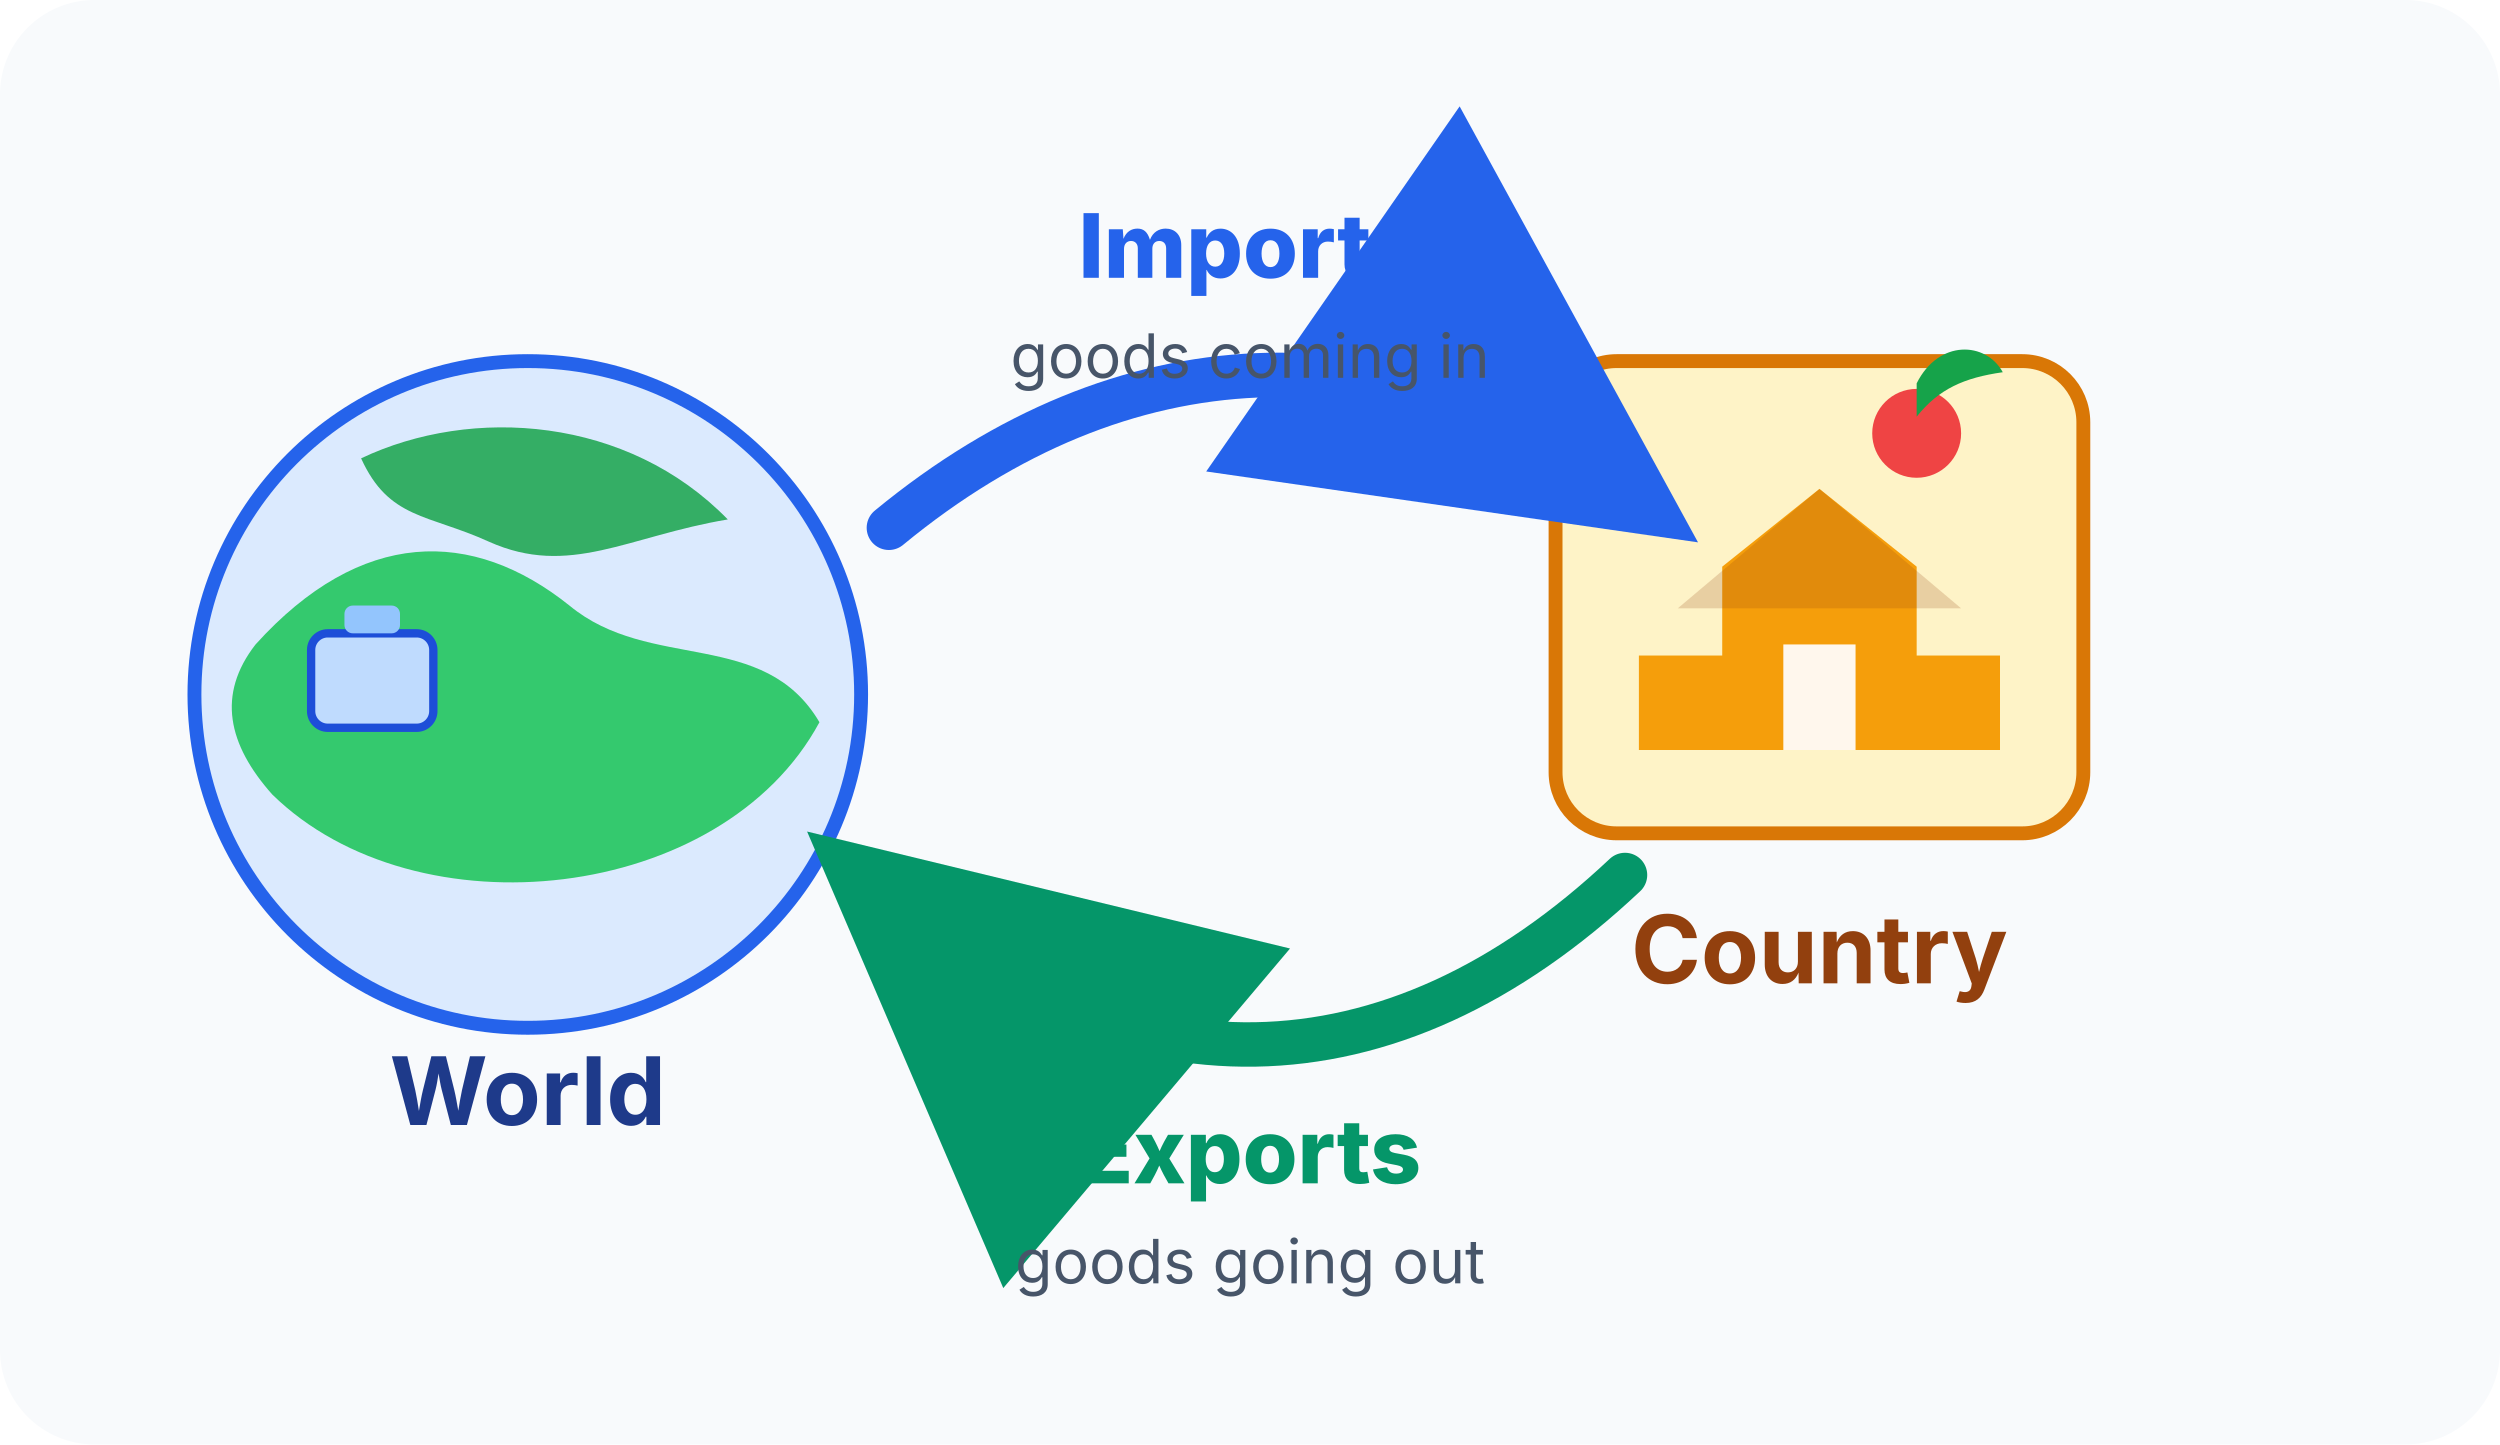
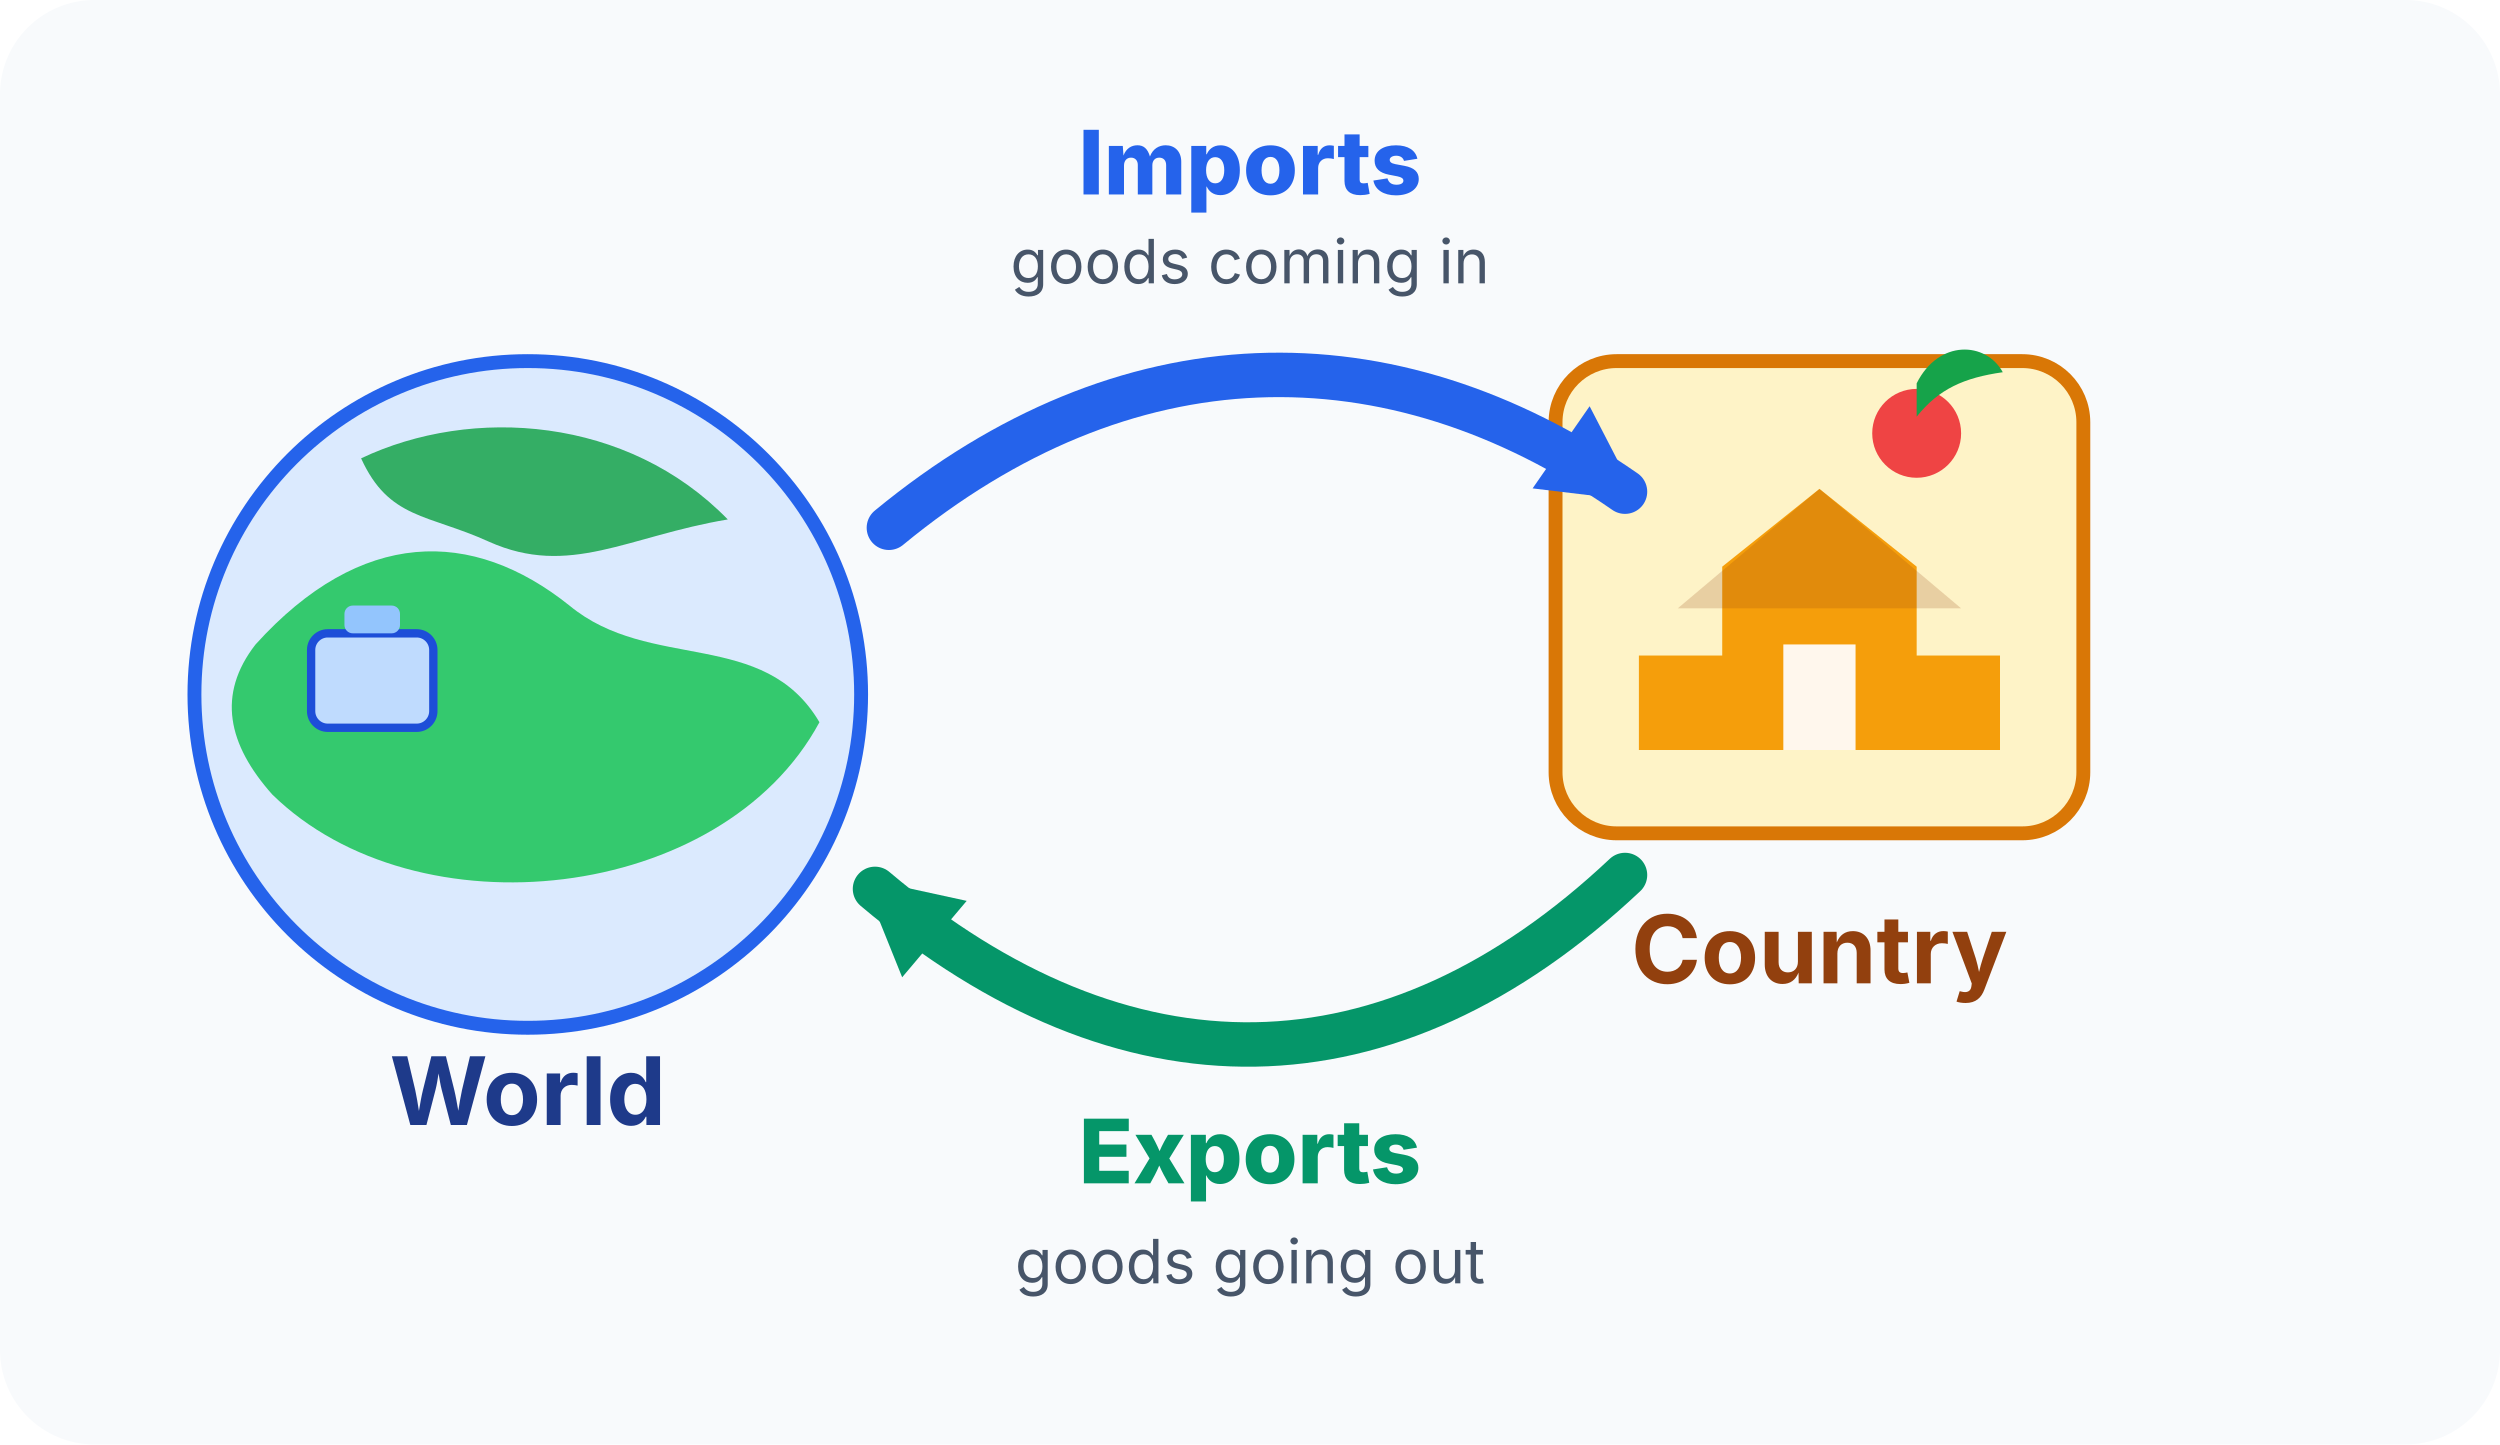
<svg xmlns="http://www.w3.org/2000/svg" viewBox="0 0 900 520" role="img" aria-labelledby="title desc">
  <defs>
-     <marker id="arrow-blue" markerWidth="14" markerHeight="14" refX="10" refY="7" orient="auto" markerUnits="strokeWidth">
-       <path d="M2 2 L12 7 L2 12 Z" fill="#2563eb" />
+     <marker id="arrow-blue" markerWidth="50" markerHeight="50" refX="34" refY="24" orient="auto" markerUnits="userSpaceOnUse">
+       <path d="M6 6 L40 24 L6 42 Z" fill="#2563eb" />
    </marker>
-     <marker id="arrow-green" markerWidth="14" markerHeight="14" refX="10" refY="7" orient="auto" markerUnits="strokeWidth">
-       <path d="M2 2 L12 7 L2 12 Z" fill="#059669" />
+     <marker id="arrow-green" markerWidth="50" markerHeight="50" refX="34" refY="24" orient="auto" markerUnits="userSpaceOnUse">
+       <path d="M6 6 L40 24 L6 42 Z" fill="#059669" />
    </marker>
  </defs>
  <rect width="900" height="520" rx="34" fill="#f8fafc" />
  <circle cx="190" cy="250" r="120" fill="#dbeafe" stroke="#2563eb" stroke-width="5" />
  <path d="M92 232 C130 190 170 190 205 218 C234 242 275 226 295 260 C260 325 150 337 98 286 C82 268 78 250 92 232Z" fill="#22c55e" opacity="0.9" />
  <path d="M130 165 C170 146 226 150 262 187 C226 193 205 208 176 195 C154 185 140 187 130 165Z" fill="#16a34a" opacity="0.85" />
  <text x="190" y="405" text-anchor="middle" font-family="Inter, Arial, sans-serif" font-size="34" font-weight="700" fill="#1e3a8a">World</text>
  <rect x="560" y="130" width="190" height="170" rx="22" fill="#fef3c7" stroke="#d97706" stroke-width="5" />
  <path d="M590 270 L720 270 L720 236 L690 236 L690 204 L655 176 L620 204 L620 236 L590 236 Z" fill="#f59e0b" />
  <path d="M655 176 L604 219 H706 Z" fill="#92400e" opacity="0.2" />
  <rect x="642" y="232" width="26" height="38" fill="#fff7ed" />
  <text x="655" y="354" text-anchor="middle" font-family="Inter, Arial, sans-serif" font-size="34" font-weight="700" fill="#92400e">Country</text>
  <path d="M320 190 C405 120 500 118 585 177" fill="none" stroke="#2563eb" stroke-width="16" stroke-linecap="round" marker-end="url(#arrow-blue)" />
-   <text x="450" y="100" text-anchor="middle" font-family="Inter, Arial, sans-serif" font-size="32" font-weight="800" fill="#2563eb">Imports</text>
-   <text x="450" y="136" text-anchor="middle" font-family="Inter, Arial, sans-serif" font-size="22" fill="#475569">goods coming in</text>
+   <text x="450" y="70" text-anchor="middle" font-family="Inter, Arial, sans-serif" font-size="32" font-weight="800" fill="#2563eb">Imports</text>
+   <text x="450" y="102" text-anchor="middle" font-family="Inter, Arial, sans-serif" font-size="22" fill="#475569">goods coming in</text>
  <path d="M585 315 C500 395 405 396 315 320" fill="none" stroke="#059669" stroke-width="16" stroke-linecap="round" marker-end="url(#arrow-green)" />
  <text x="450" y="426" text-anchor="middle" font-family="Inter, Arial, sans-serif" font-size="32" font-weight="800" fill="#059669">Exports</text>
  <text x="450" y="462" text-anchor="middle" font-family="Inter, Arial, sans-serif" font-size="22" fill="#475569">goods going out</text>
  <g transform="translate(112 228)">
    <rect x="0" y="0" width="44" height="34" rx="6" fill="#bfdbfe" stroke="#1d4ed8" stroke-width="3" />
    <rect x="12" y="-10" width="20" height="10" rx="3" fill="#93c5fd" />
  </g>
  <g transform="translate(690 156)">
    <circle cx="0" cy="0" r="16" fill="#ef4444" />
    <path d="M0 -18 C8 -34 25 -33 31 -22 C17 -20 8 -16 0 -6Z" fill="#16a34a" />
  </g>
</svg>
